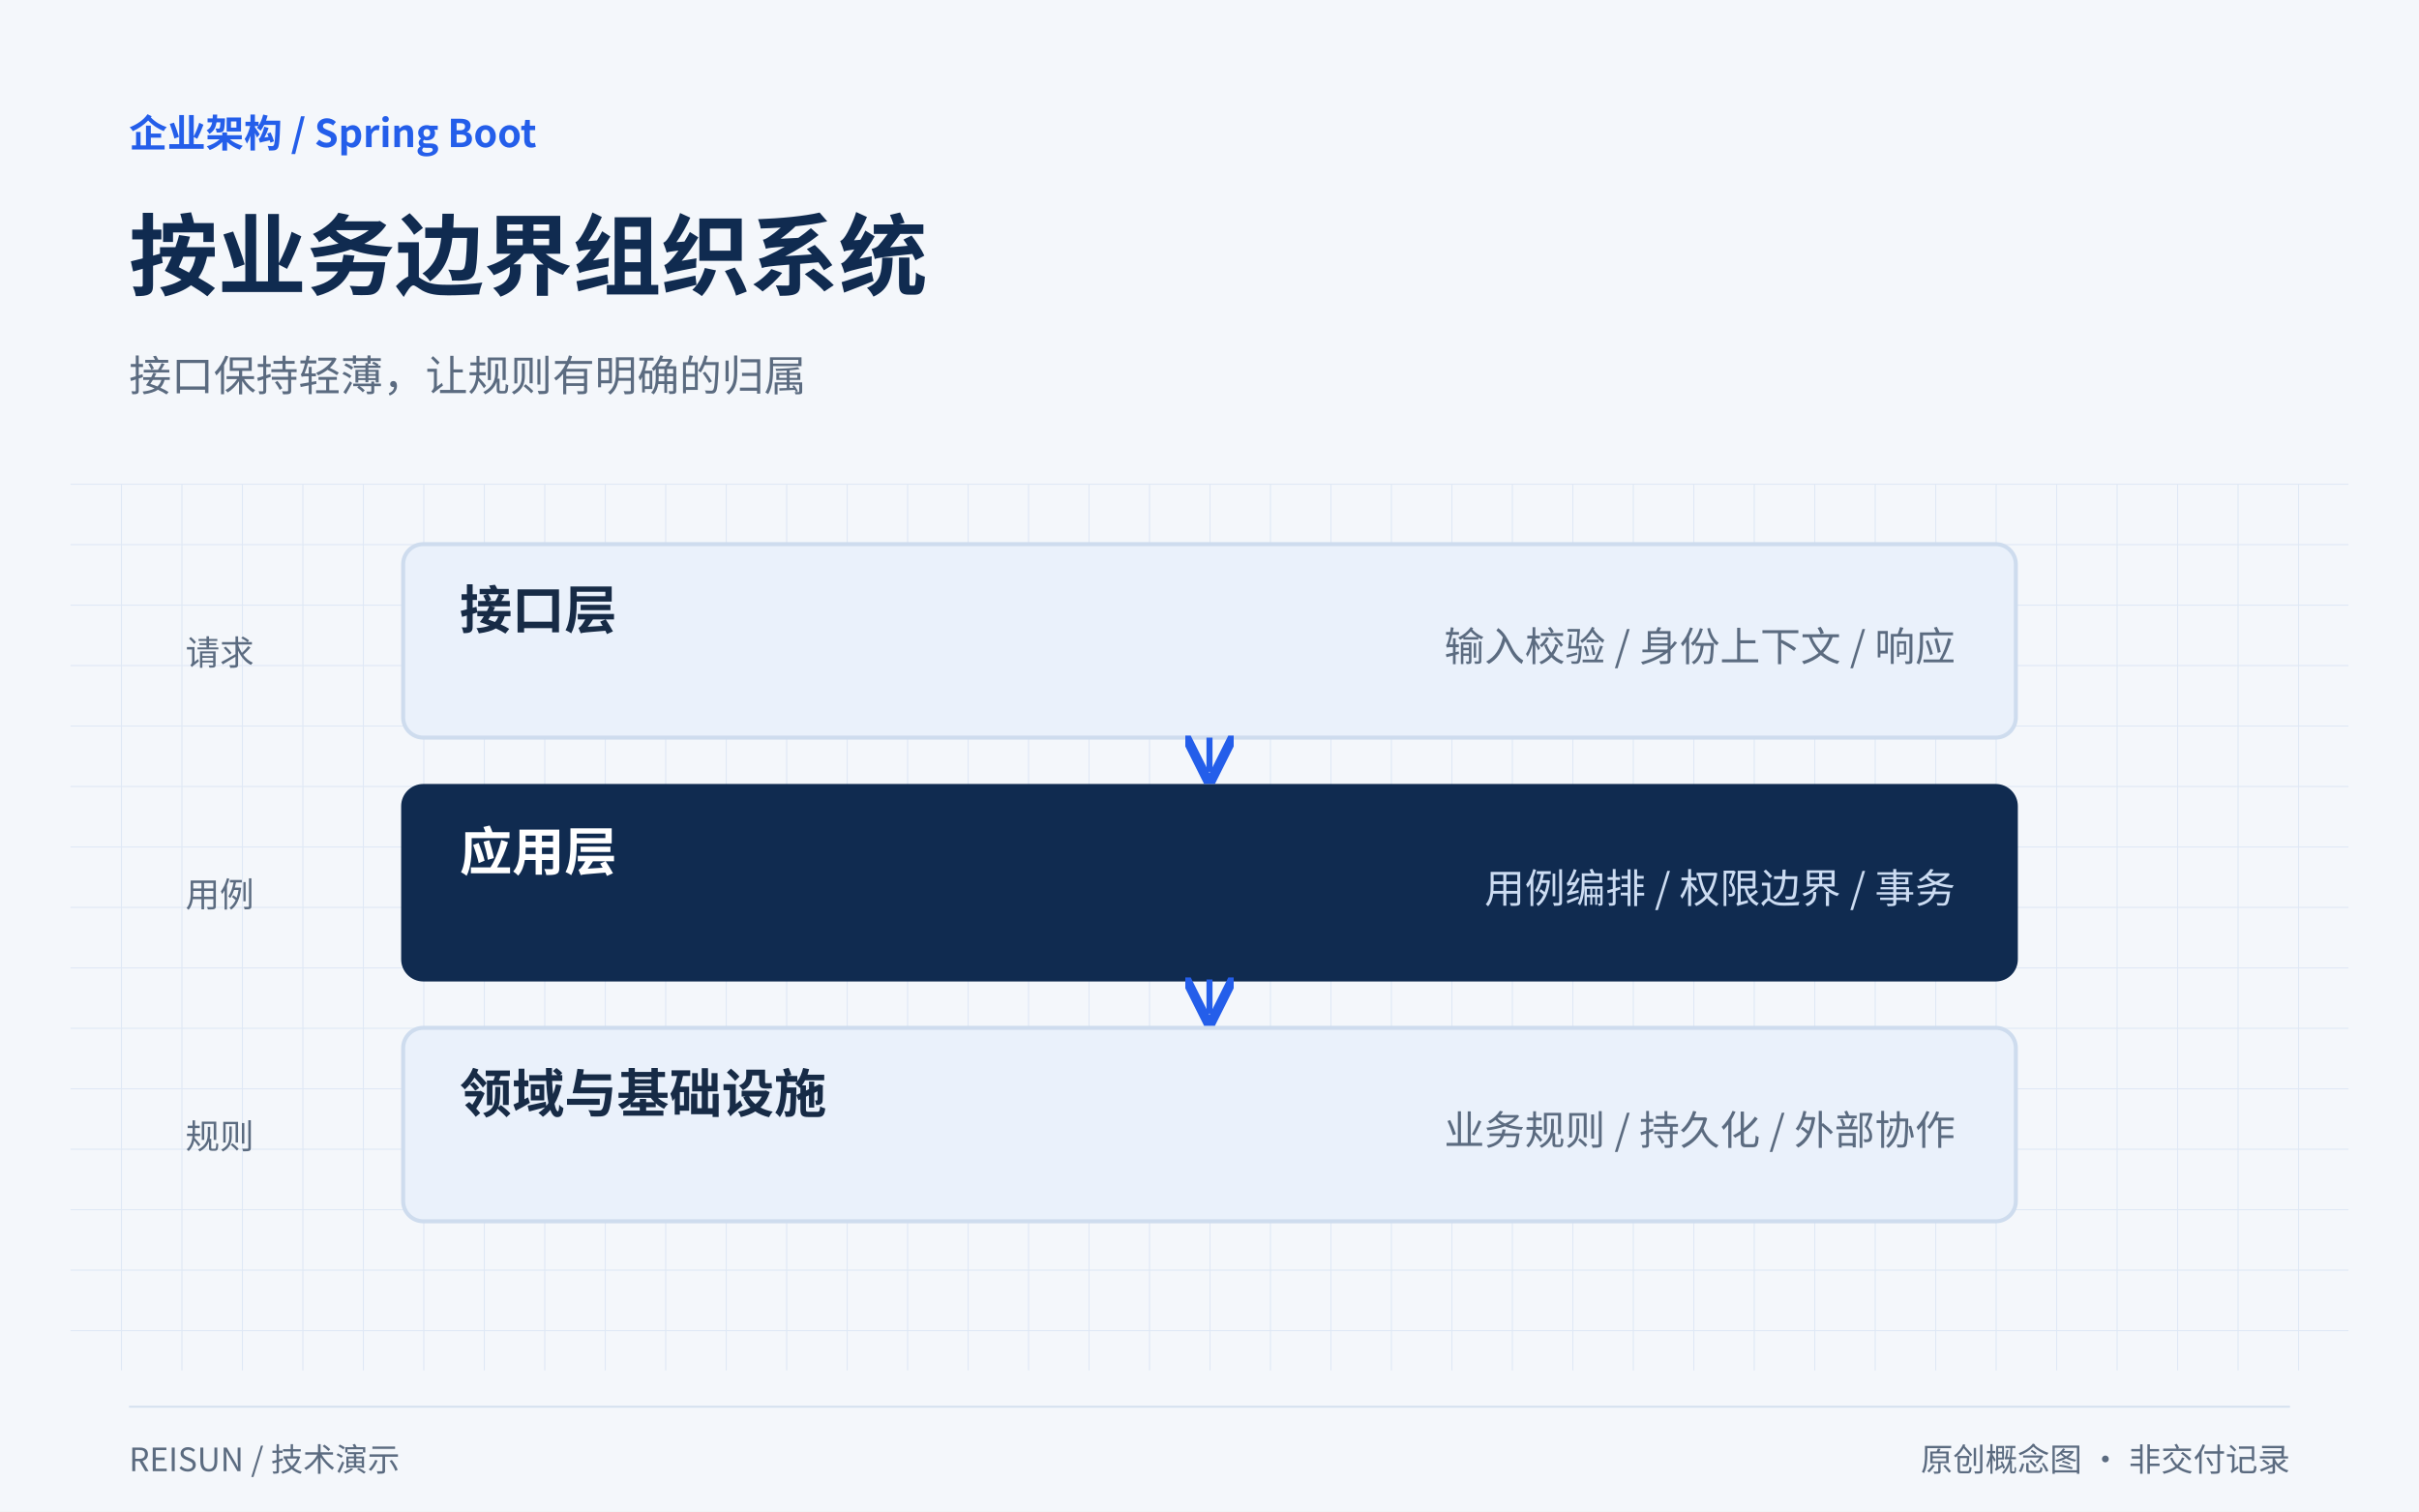
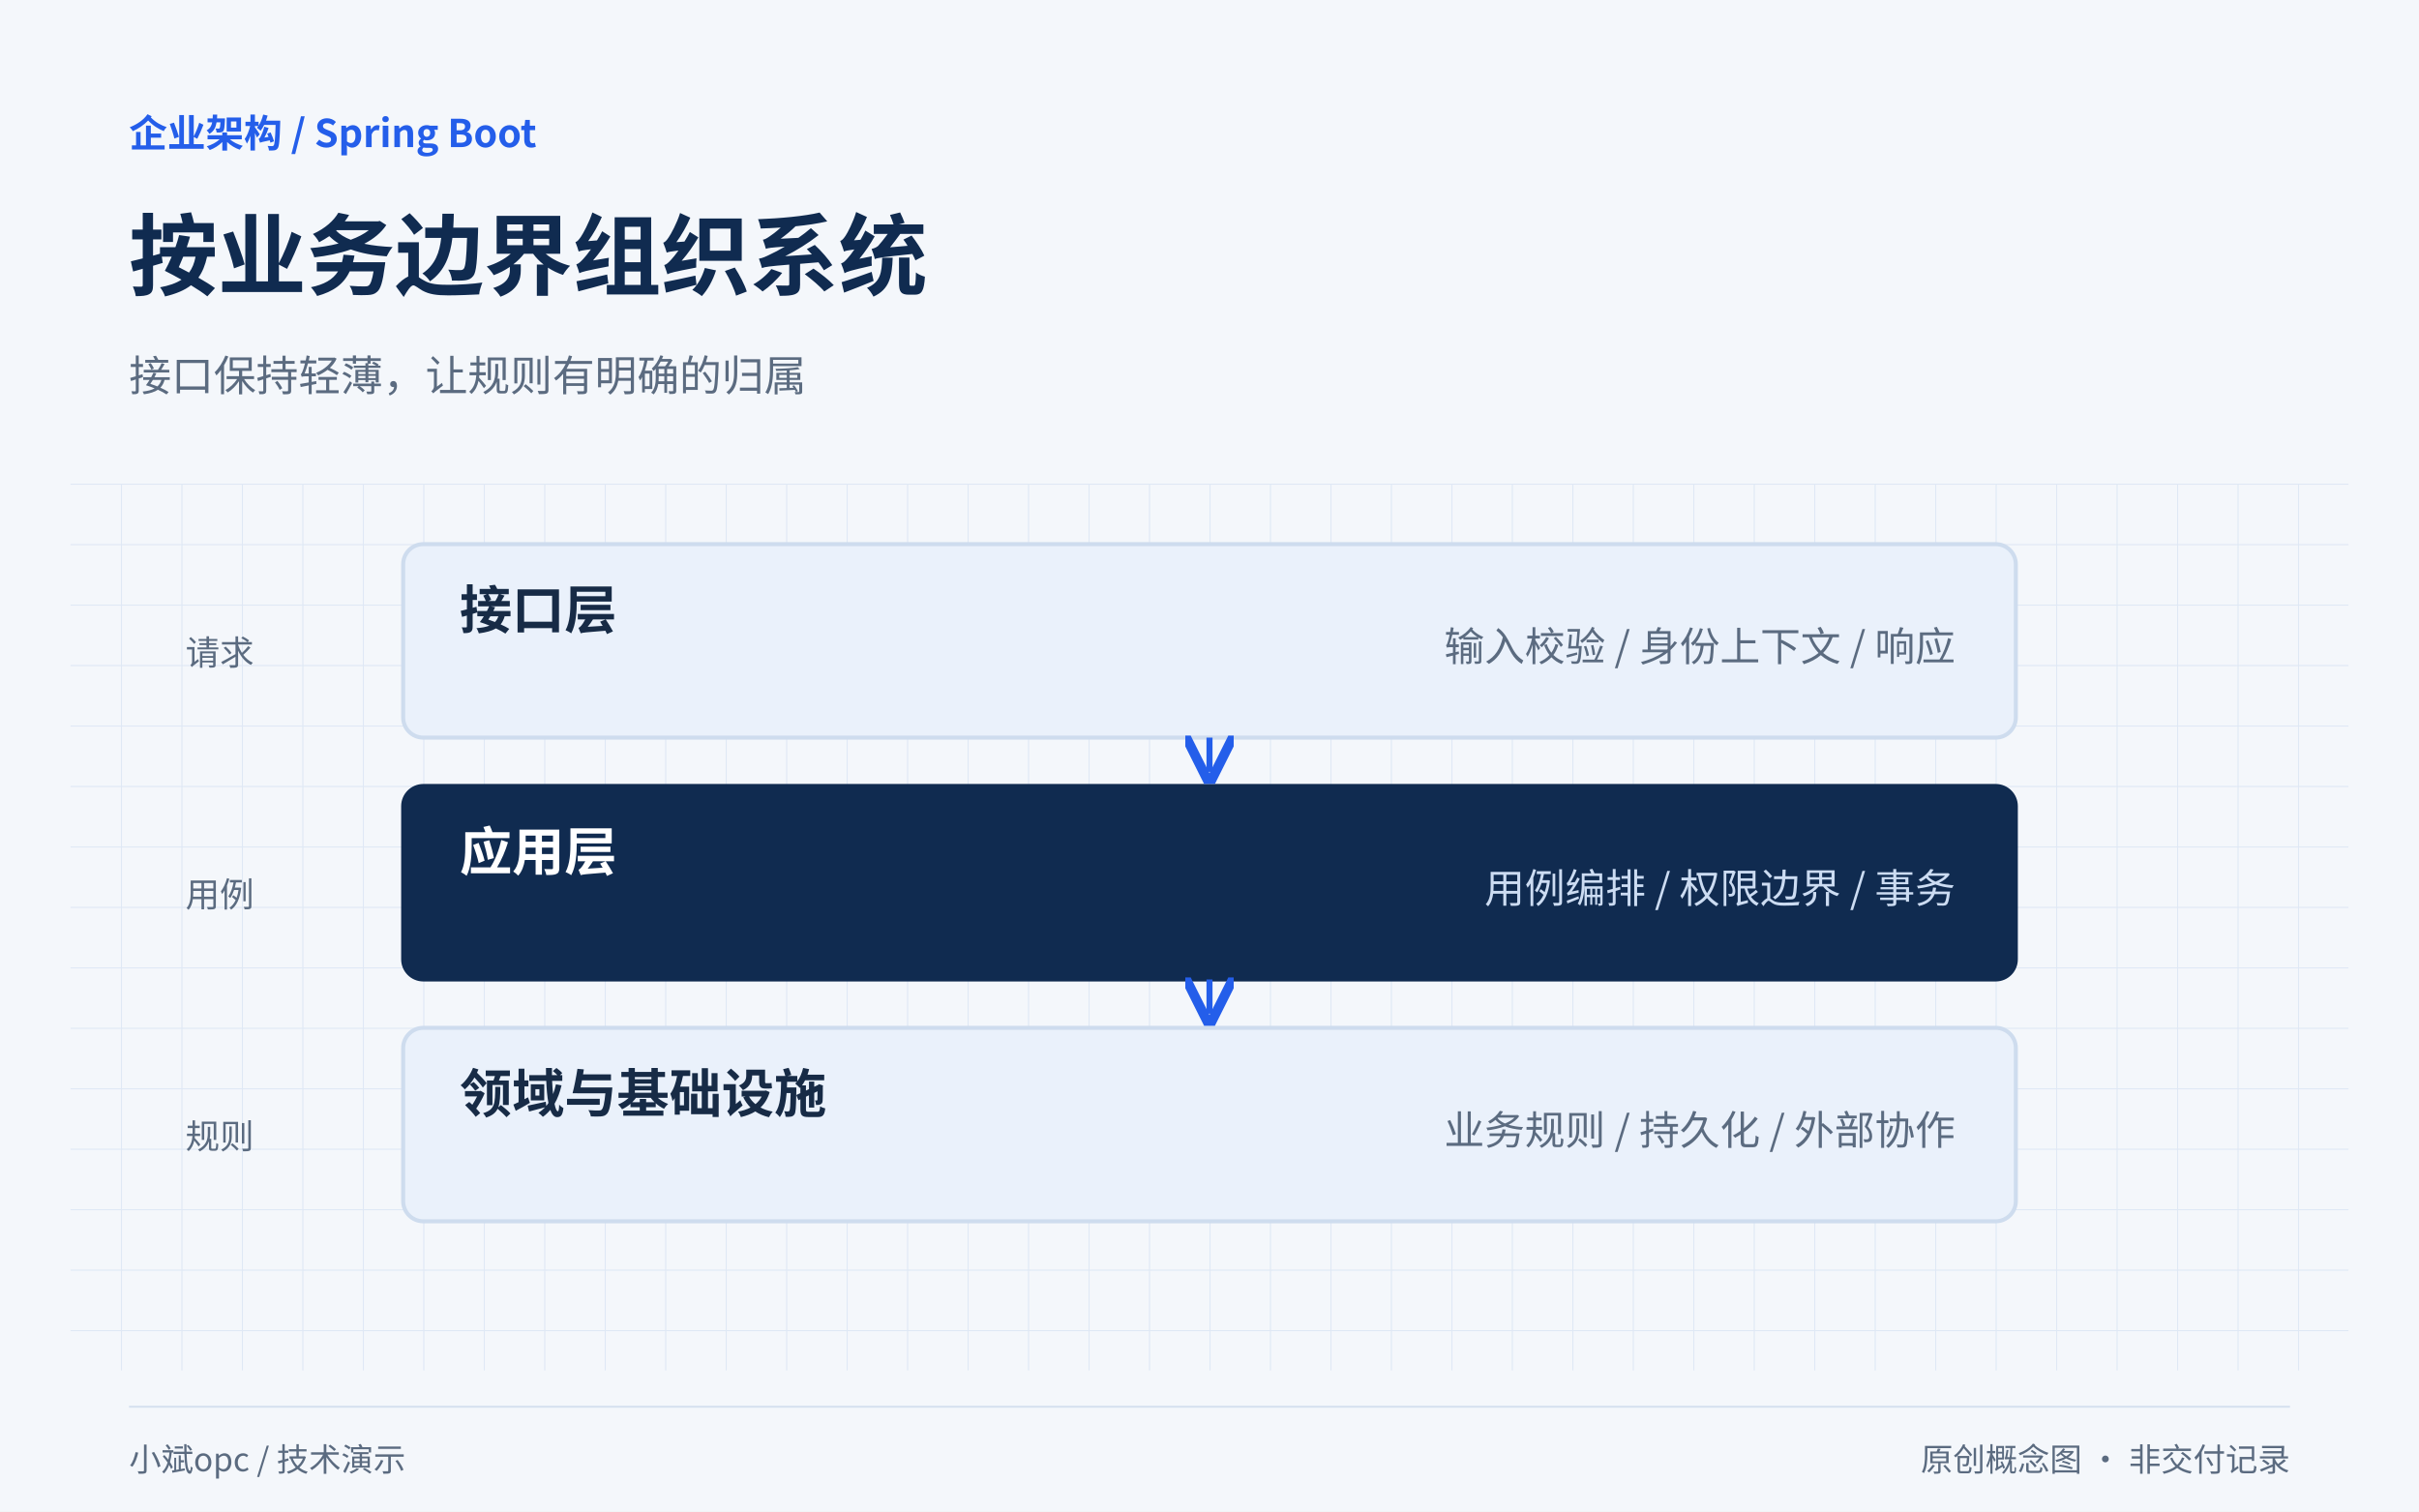
<svg xmlns="http://www.w3.org/2000/svg" width="1200" height="750" viewBox="0 0 1200 750" role="img" aria-labelledby="title desc">
  <defs>
    <pattern id="grid" width="30" height="30" patternUnits="userSpaceOnUse">
      <path d="M30 0H0V30" fill="none" stroke="#DFE8F5" stroke-width="1" />
    </pattern>
    <marker id="arrow" markerWidth="8" markerHeight="8" refX="6" refY="4" orient="auto-start-reverse">
      <path d="M0 0L8 4L0 8" fill="none" stroke="#245EEA" stroke-width="1.6" />
    </marker>
  </defs>
  <rect width="1200" height="750" fill="#F4F7FB" />
  <rect x="35" y="240" width="1130" height="440" fill="url(#grid)" />
  <g font-family="Microsoft YaHei, Noto Sans CJK SC, Arial, sans-serif">
    <text x="64" y="73" fill="#245EEA" font-size="19" font-weight="600" text-anchor="start">企业架构 / Spring Boot</text>
    <text x="64" y="143" fill="#102B50" font-size="44" font-weight="600" text-anchor="start">按业务边界组织系统</text>
    <text x="64" y="194" fill="#5B6B80" font-size="21" font-weight="400" text-anchor="start">接口保持轻薄，让规则有明确的归属</text>
    <rect x="200" y="270" width="800" height="96" rx="10" fill="#EAF1FB" stroke="#CEDCEE" stroke-width="2" />
    <text x="228" y="312" fill="#172B46" font-size="26" font-weight="600" text-anchor="start">接口层</text>
    <text x="970" y="328" fill="#5B6B80" font-size="20" font-weight="400" text-anchor="end">输入校验 / 身份上下文 / 响应</text>
    <rect x="200" y="390" width="800" height="96" rx="10" fill="#102B50" stroke="#102B50" stroke-width="2" />
    <text x="228" y="432" fill="white" font-size="26" font-weight="600" text-anchor="start">应用层</text>
    <text x="970" y="448" fill="#CCDCF2" font-size="20" font-weight="400" text-anchor="end">用例编排 / 权限边界 / 事务</text>
    <rect x="200" y="510" width="800" height="96" rx="10" fill="#EAF1FB" stroke="#CEDCEE" stroke-width="2" />
    <text x="228" y="552" fill="#172B46" font-size="26" font-weight="600" text-anchor="start">领域与基础设施</text>
    <text x="970" y="568" fill="#5B6B80" font-size="20" font-weight="400" text-anchor="end">业务规则 / 持久化 / 外部协作</text>
    <path d="M600 366H600V383" fill="none" stroke="#245EEA" stroke-width="3" marker-end="url(#arrow)" />
    <path d="M600 486H600V503" fill="none" stroke="#245EEA" stroke-width="3" marker-end="url(#arrow)" />
    <text x="92" y="330" fill="#5B6B80" font-size="17" font-weight="400" text-anchor="start">请求</text>
    <text x="92" y="450" fill="#5B6B80" font-size="17" font-weight="400" text-anchor="start">用例</text>
    <text x="92" y="570" fill="#5B6B80" font-size="17" font-weight="400" text-anchor="start">规则</text>
    <path d="M64 698H1136" stroke="#D6E1EF" />
-     <text x="64" y="730" fill="#5B6B80" font-size="16" font-weight="400" text-anchor="start">REISUN / 技术演示</text>
+     <text x="64" y="730" fill="#5B6B80" font-size="16" font-weight="400" text-anchor="start">小斌opc / 技术演示</text>
    <text x="1136" y="730" fill="#5B6B80" font-size="16" font-weight="400" text-anchor="end">原创概念图 · 非交付记录</text>
  </g>
</svg>
